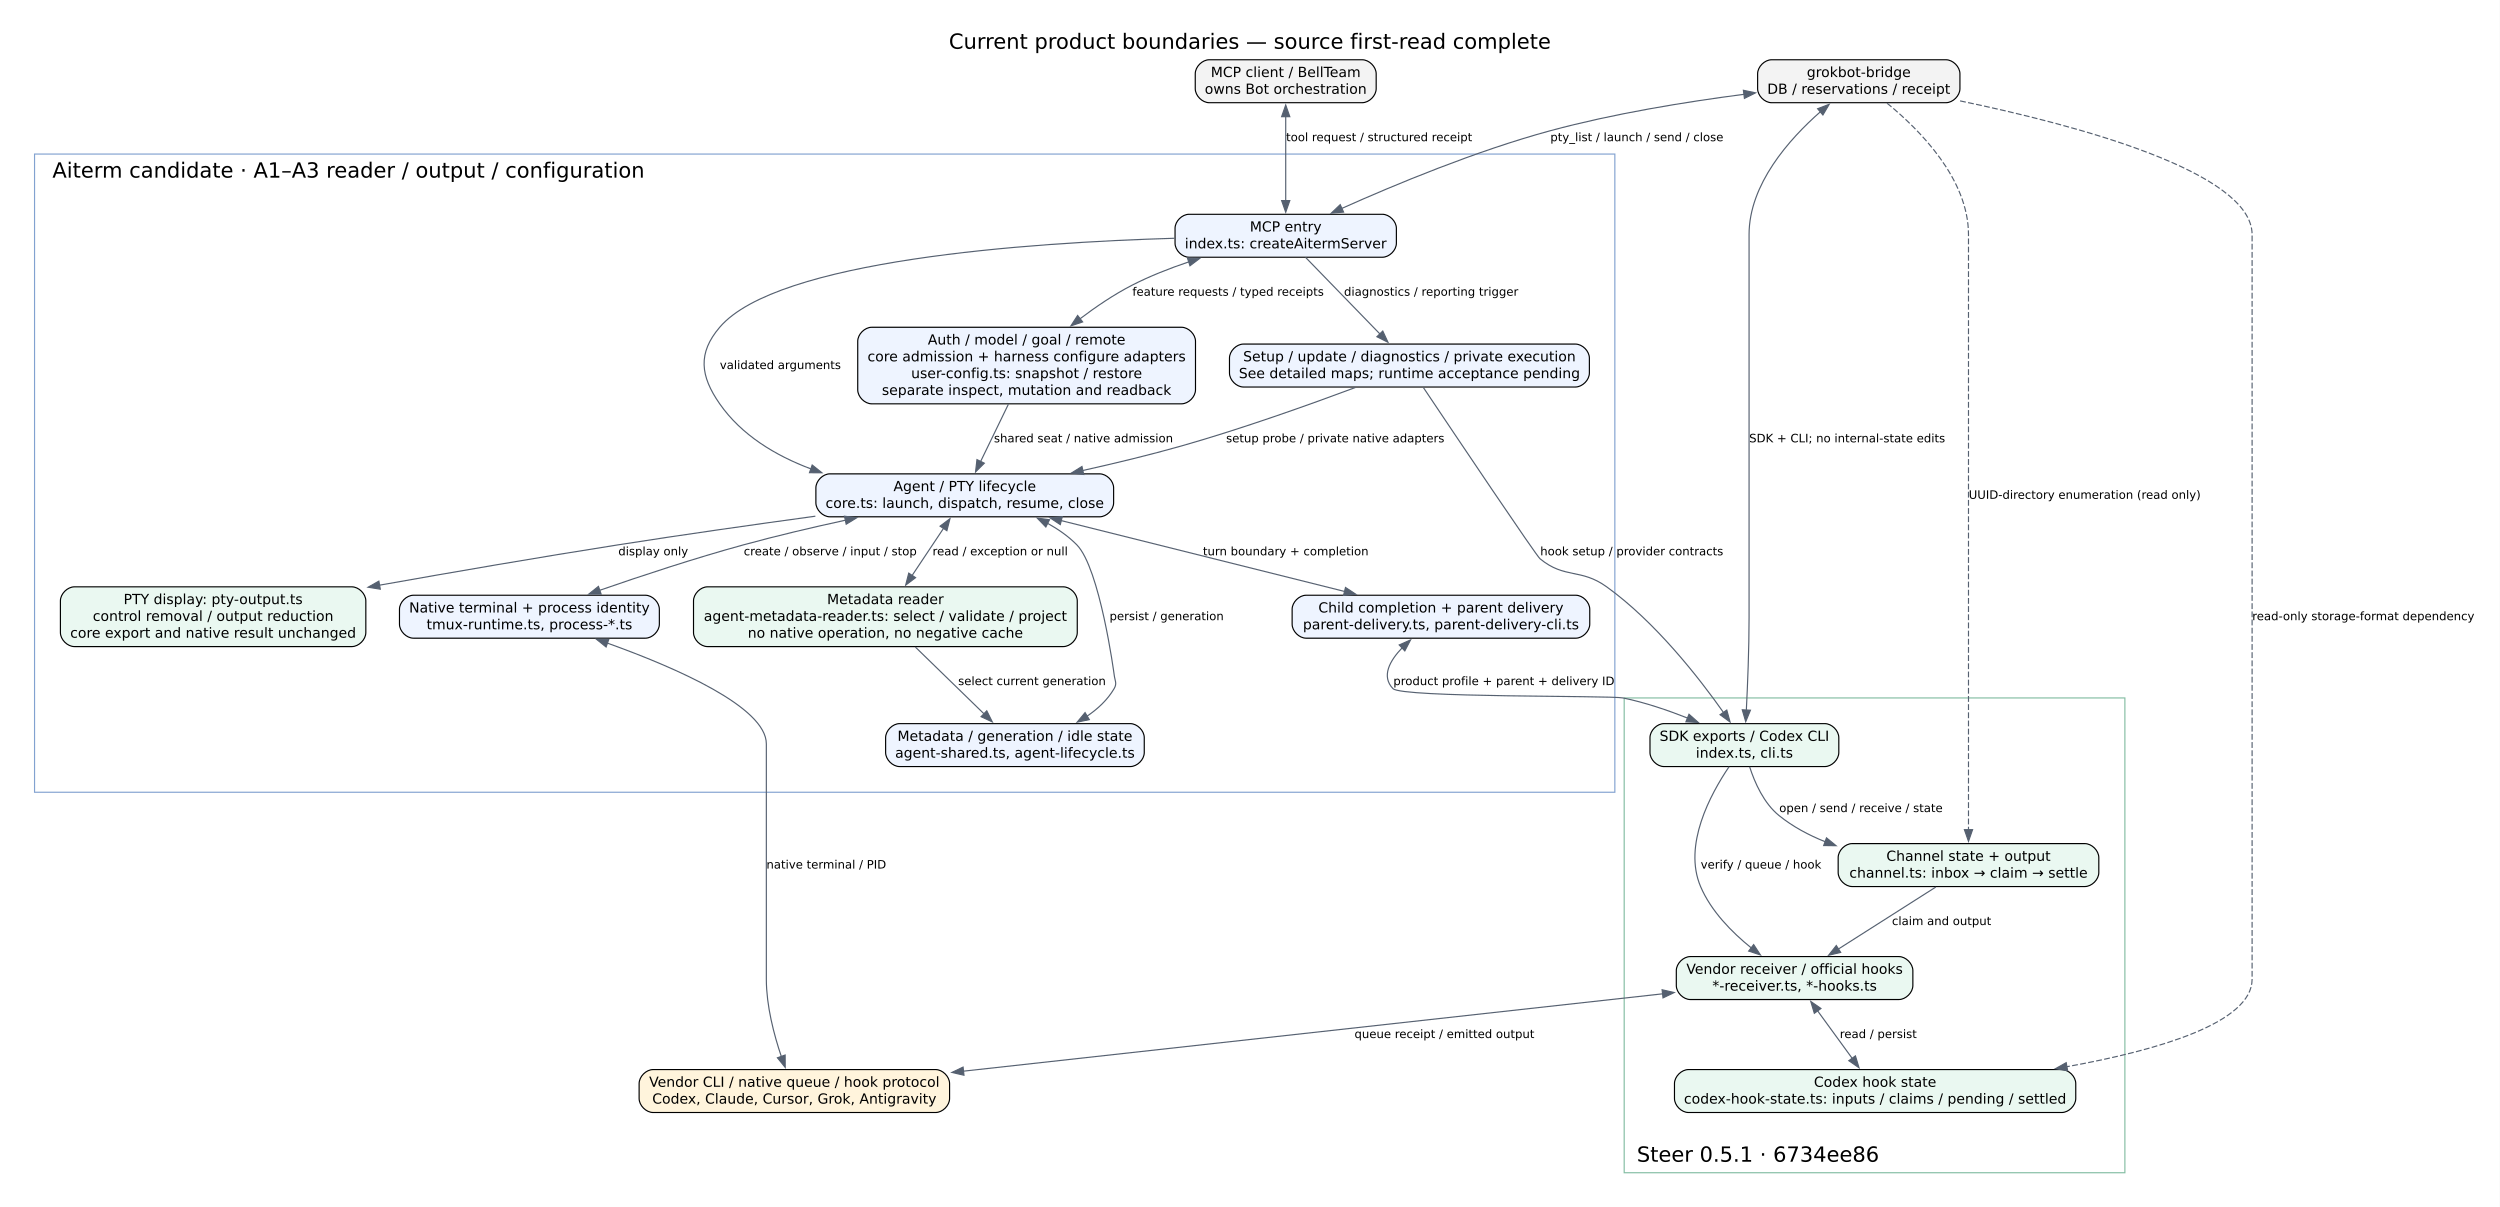
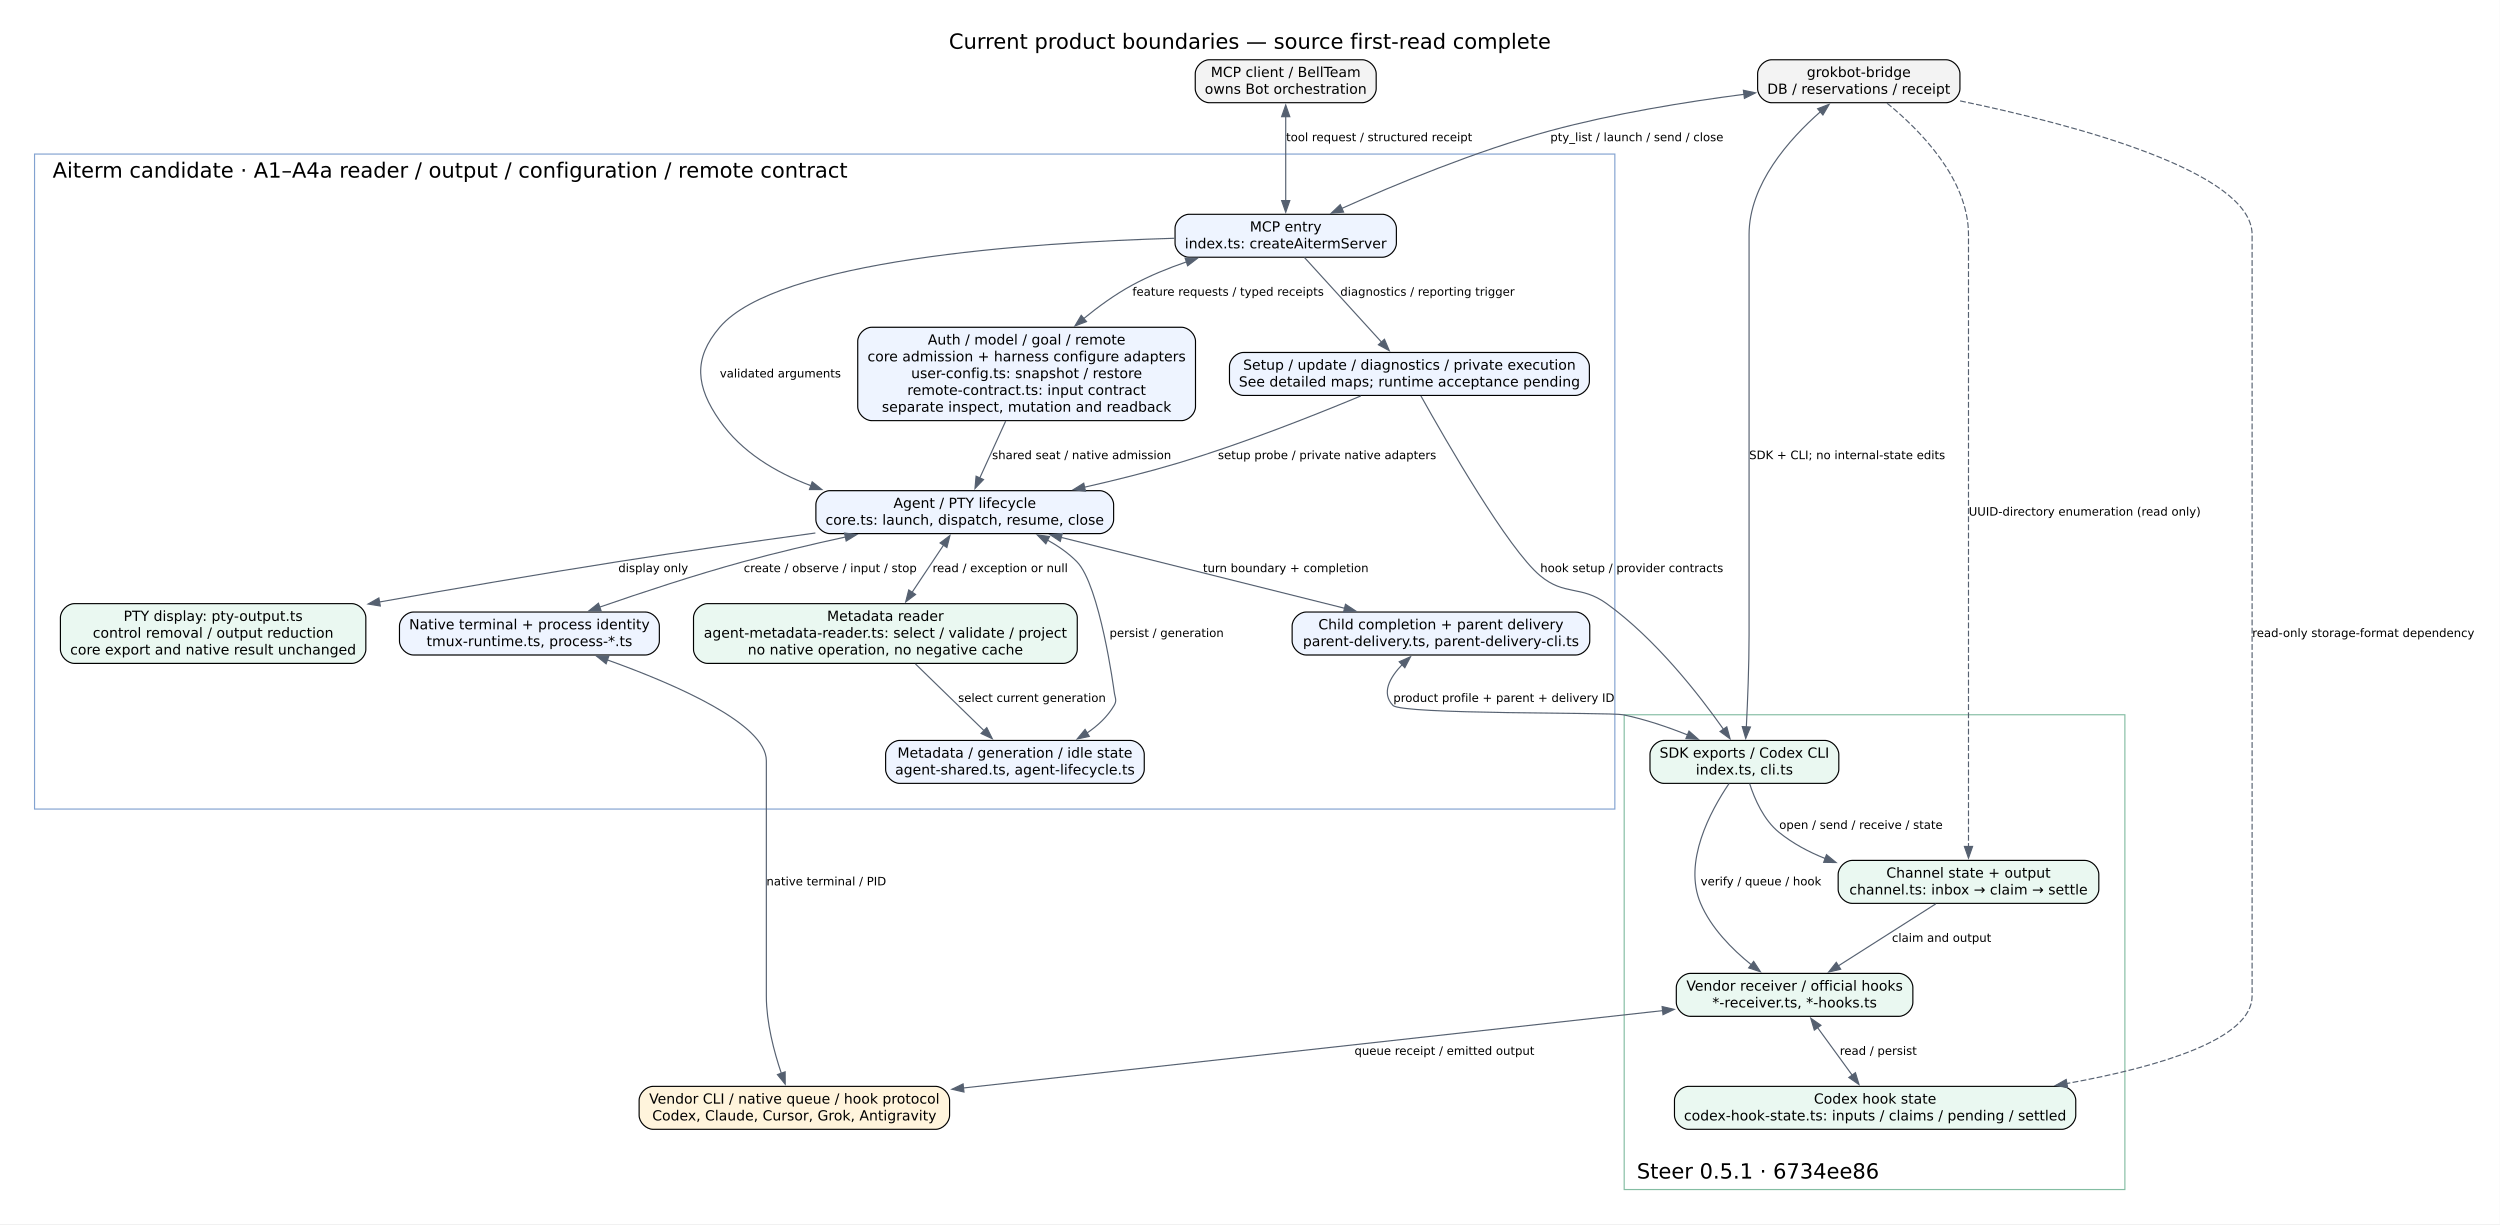
- <svg xmlns="http://www.w3.org/2000/svg" width="2142pt" height="1034pt" viewBox="0.00 0.00 2142.00 1034.00">
-   <g id="graph0" class="graph" transform="scale(1 1) rotate(0) translate(21.6 1012.8)">
-     <polygon fill="white" stroke="none" points="-21.6,21.6 -21.6,-1012.8 2120.19,-1012.8 2120.19,21.6 -21.6,21.6" />
-     <text xml:space="preserve" text-anchor="middle" x="1049.29" y="-971" font-family="DejaVu Sans" font-size="18.00">Current product boundaries — source first-read complete</text>
+ <svg xmlns="http://www.w3.org/2000/svg" width="2142pt" height="1049pt" viewBox="0.00 0.00 2142.00 1049.00">
+   <g id="graph0" class="graph" transform="scale(1 1) rotate(0) translate(21.6 1027.2)">
+     <polygon fill="white" stroke="none" points="-21.6,21.6 -21.6,-1027.2 2120.19,-1027.2 2120.19,21.6 -21.6,21.6" />
+     <text xml:space="preserve" text-anchor="middle" x="1049.29" y="-985.4" font-family="DejaVu Sans" font-size="18.00">Current product boundaries — source first-read complete</text>
    <g id="clust1" class="cluster">
-       <polygon fill="white" stroke="#82a2d0" points="8,-334 8,-880.8 1362,-880.8 1362,-334 8,-334" />
-       <text xml:space="preserve" text-anchor="middle" x="276.97" y="-860.6" font-family="DejaVu Sans" font-size="18.00">Aiterm candidate · A1–A3 reader / output / configuration</text>
+       <polygon fill="white" stroke="#82a2d0" points="8,-334 8,-895.2 1362,-895.2 1362,-334 8,-334" />
+       <text xml:space="preserve" text-anchor="middle" x="364.06" y="-875" font-family="DejaVu Sans" font-size="18.00">Aiterm candidate · A1–A4a reader / output / configuration / remote contract</text>
    </g>
    <g id="clust2" class="cluster">
      <polygon fill="white" stroke="#84bda3" points="1370,-8 1370,-414.8 1799,-414.8 1799,-8 1370,-8" />
      <text xml:space="preserve" text-anchor="middle" x="1484.65" y="-17.4" font-family="DejaVu Sans" font-size="18.00">Steer 0.5.1 · 6734ee86</text>
    </g>
    <g id="node1" class="node">
-       <path fill="#f3f3f3" stroke="black" d="M1145.51,-961.6C1145.51,-961.6 1014.49,-961.6 1014.49,-961.6 1008.49,-961.6 1002.49,-955.6 1002.49,-949.6 1002.49,-949.6 1002.49,-936.8 1002.49,-936.8 1002.49,-930.8 1008.49,-924.8 1014.49,-924.8 1014.49,-924.8 1145.51,-924.8 1145.51,-924.8 1151.51,-924.8 1157.51,-930.8 1157.51,-936.8 1157.51,-936.8 1157.51,-949.6 1157.51,-949.6 1157.51,-955.6 1151.51,-961.6 1145.51,-961.6" />
-       <text xml:space="preserve" text-anchor="middle" x="1080" y="-946.8" font-family="DejaVu Sans" font-size="12.00">MCP client / BellTeam</text>
-       <text xml:space="preserve" text-anchor="middle" x="1080" y="-932.4" font-family="DejaVu Sans" font-size="12.00">owns Bot orchestration</text>
+       <path fill="#f3f3f3" stroke="black" d="M1145.51,-976C1145.51,-976 1014.49,-976 1014.49,-976 1008.49,-976 1002.49,-970 1002.49,-964 1002.49,-964 1002.49,-951.2 1002.49,-951.2 1002.49,-945.2 1008.49,-939.2 1014.49,-939.2 1014.49,-939.2 1145.51,-939.2 1145.51,-939.2 1151.51,-939.2 1157.51,-945.2 1157.51,-951.2 1157.51,-951.2 1157.51,-964 1157.51,-964 1157.51,-970 1151.51,-976 1145.51,-976" />
+       <text xml:space="preserve" text-anchor="middle" x="1080" y="-961.2" font-family="DejaVu Sans" font-size="12.00">MCP client / BellTeam</text>
+       <text xml:space="preserve" text-anchor="middle" x="1080" y="-946.8" font-family="DejaVu Sans" font-size="12.00">owns Bot orchestration</text>
    </g>
    <g id="node3" class="node">
-       <path fill="#eef4ff" stroke="black" d="M1162.82,-829.2C1162.82,-829.2 997.18,-829.2 997.18,-829.2 991.18,-829.2 985.18,-823.2 985.18,-817.2 985.18,-817.2 985.18,-804.4 985.18,-804.4 985.18,-798.4 991.18,-792.4 997.18,-792.4 997.18,-792.4 1162.82,-792.4 1162.82,-792.4 1168.82,-792.4 1174.82,-798.4 1174.82,-804.4 1174.82,-804.4 1174.82,-817.2 1174.82,-817.2 1174.82,-823.2 1168.82,-829.2 1162.82,-829.2" />
-       <text xml:space="preserve" text-anchor="middle" x="1080" y="-814.4" font-family="DejaVu Sans" font-size="12.00">MCP entry</text>
-       <text xml:space="preserve" text-anchor="middle" x="1080" y="-800" font-family="DejaVu Sans" font-size="12.00">index.ts: createAitermServer</text>
+       <path fill="#eef4ff" stroke="black" d="M1162.82,-843.6C1162.82,-843.6 997.18,-843.6 997.18,-843.6 991.18,-843.6 985.18,-837.6 985.18,-831.6 985.18,-831.6 985.18,-818.8 985.18,-818.8 985.18,-812.8 991.18,-806.8 997.18,-806.8 997.18,-806.8 1162.82,-806.8 1162.82,-806.8 1168.82,-806.8 1174.82,-812.8 1174.82,-818.8 1174.82,-818.8 1174.82,-831.6 1174.82,-831.6 1174.82,-837.6 1168.82,-843.6 1162.82,-843.6" />
+       <text xml:space="preserve" text-anchor="middle" x="1080" y="-828.8" font-family="DejaVu Sans" font-size="12.00">MCP entry</text>
+       <text xml:space="preserve" text-anchor="middle" x="1080" y="-814.4" font-family="DejaVu Sans" font-size="12.00">index.ts: createAitermServer</text>
    </g>
    <g id="edge1" class="edge">
-       <path fill="none" stroke="#556070" d="M1080,-913.08C1080,-891.53 1080,-862.32 1080,-840.8" />
-       <polygon fill="#556070" stroke="#556070" points="1076.5,-912.83 1080,-922.83 1083.5,-912.83 1076.5,-912.83" />
-       <polygon fill="#556070" stroke="#556070" points="1083.5,-840.96 1080,-830.96 1076.5,-840.96 1083.5,-840.96" />
-       <text xml:space="preserve" text-anchor="middle" x="1160.08" y="-891.8" font-family="DejaVu Sans" font-size="10.00">tool request / structured receipt</text>
+       <path fill="none" stroke="#556070" d="M1080,-927.48C1080,-905.93 1080,-876.72 1080,-855.2" />
+       <polygon fill="#556070" stroke="#556070" points="1076.5,-927.23 1080,-937.23 1083.5,-927.23 1076.5,-927.23" />
+       <polygon fill="#556070" stroke="#556070" points="1083.5,-855.36 1080,-845.36 1076.5,-855.36 1083.5,-855.36" />
+       <text xml:space="preserve" text-anchor="middle" x="1160.08" y="-906.2" font-family="DejaVu Sans" font-size="10.00">tool request / structured receipt</text>
    </g>
    <g id="node2" class="node">
-       <path fill="#f3f3f3" stroke="black" d="M1645.67,-961.6C1645.67,-961.6 1496.33,-961.6 1496.33,-961.6 1490.33,-961.6 1484.33,-955.6 1484.33,-949.6 1484.33,-949.6 1484.33,-936.8 1484.33,-936.8 1484.33,-930.8 1490.33,-924.8 1496.33,-924.8 1496.33,-924.8 1645.67,-924.8 1645.67,-924.8 1651.67,-924.8 1657.67,-930.8 1657.67,-936.8 1657.67,-936.8 1657.67,-949.6 1657.67,-949.6 1657.67,-955.6 1651.67,-961.6 1645.67,-961.6" />
-       <text xml:space="preserve" text-anchor="middle" x="1571" y="-946.8" font-family="DejaVu Sans" font-size="12.00">grokbot-bridge</text>
-       <text xml:space="preserve" text-anchor="middle" x="1571" y="-932.4" font-family="DejaVu Sans" font-size="12.00">DB / reservations / receipt</text>
+       <path fill="#f3f3f3" stroke="black" d="M1645.67,-976C1645.67,-976 1496.33,-976 1496.33,-976 1490.33,-976 1484.33,-970 1484.33,-964 1484.33,-964 1484.33,-951.2 1484.33,-951.2 1484.33,-945.2 1490.33,-939.2 1496.33,-939.2 1496.33,-939.2 1645.67,-939.2 1645.67,-939.2 1651.67,-939.2 1657.67,-945.2 1657.67,-951.2 1657.67,-951.2 1657.67,-964 1657.67,-964 1657.67,-970 1651.67,-976 1645.67,-976" />
+       <text xml:space="preserve" text-anchor="middle" x="1571" y="-961.2" font-family="DejaVu Sans" font-size="12.00">grokbot-bridge</text>
+       <text xml:space="preserve" text-anchor="middle" x="1571" y="-946.8" font-family="DejaVu Sans" font-size="12.00">DB / reservations / receipt</text>
    </g>
    <g id="edge2" class="edge">
-       <path fill="none" stroke="#556070" d="M1472.82,-932.01C1422.58,-925.49 1360.79,-915.46 1306.72,-900.8 1243.25,-883.59 1173.21,-854.44 1128.02,-834.21" />
-       <polygon fill="#556070" stroke="#556070" points="1472.14,-935.45 1482.5,-933.24 1473.02,-928.51 1472.14,-935.45" />
-       <polygon fill="#556070" stroke="#556070" points="1129.58,-831.08 1119.03,-830.15 1126.7,-837.46 1129.58,-831.08" />
-       <text xml:space="preserve" text-anchor="middle" x="1380.86" y="-891.8" font-family="DejaVu Sans" font-size="10.00">pty_list / launch / send / close</text>
+       <path fill="none" stroke="#556070" d="M1472.82,-946.41C1422.58,-939.89 1360.79,-929.86 1306.72,-915.2 1243.25,-897.99 1173.21,-868.84 1128.02,-848.61" />
+       <polygon fill="#556070" stroke="#556070" points="1472.14,-949.85 1482.5,-947.64 1473.02,-942.91 1472.14,-949.85" />
+       <polygon fill="#556070" stroke="#556070" points="1129.58,-845.48 1119.03,-844.55 1126.7,-851.86 1129.58,-845.48" />
+       <text xml:space="preserve" text-anchor="middle" x="1380.86" y="-906.2" font-family="DejaVu Sans" font-size="10.00">pty_list / launch / send / close</text>
    </g>
    <g id="node12" class="node">
      <path fill="#eaf8f1" stroke="black" d="M1541.89,-392.8C1541.89,-392.8 1404.11,-392.8 1404.11,-392.8 1398.11,-392.8 1392.11,-386.8 1392.11,-380.8 1392.11,-380.8 1392.11,-368 1392.11,-368 1392.11,-362 1398.11,-356 1404.11,-356 1404.11,-356 1541.89,-356 1541.89,-356 1547.89,-356 1553.89,-362 1553.89,-368 1553.89,-368 1553.89,-380.8 1553.89,-380.8 1553.89,-386.8 1547.89,-392.8 1541.89,-392.8" />
      <text xml:space="preserve" text-anchor="middle" x="1473" y="-378" font-family="DejaVu Sans" font-size="12.00">SDK exports / Codex CLI</text>
      <text xml:space="preserve" text-anchor="middle" x="1473" y="-363.6" font-family="DejaVu Sans" font-size="12.00">index.ts, cli.ts</text>
    </g>
    <g id="edge17" class="edge">
-       <path fill="none" stroke="#556070" d="M1538.28,-917.2C1511.15,-893.39 1477,-854.86 1477,-811.8 1477,-811.8 1477,-811.8 1477,-483.4 1477,-456.61 1475.76,-426.11 1474.66,-404.37" />
-       <polygon fill="#556070" stroke="#556070" points="1535.74,-919.64 1545.64,-923.42 1540.26,-914.29 1535.74,-919.64" />
+       <path fill="none" stroke="#556070" d="M1538.28,-931.6C1511.15,-907.79 1477,-869.26 1477,-826.2 1477,-826.2 1477,-826.2 1477,-483.4 1477,-456.61 1475.76,-426.11 1474.66,-404.37" />
+       <polygon fill="#556070" stroke="#556070" points="1535.74,-934.04 1545.64,-937.82 1540.26,-928.69 1535.74,-934.04" />
      <polygon fill="#556070" stroke="#556070" points="1478.16,-404.29 1474.13,-394.49 1471.17,-404.66 1478.16,-404.29" />
      <text xml:space="preserve" text-anchor="middle" x="1561.05" y="-633.8" font-family="DejaVu Sans" font-size="10.00">SDK + CLI; no internal-state edits</text>
    </g>
    <g id="node14" class="node">
      <path fill="#eaf8f1" stroke="black" d="M1764.66,-290C1764.66,-290 1565.34,-290 1565.34,-290 1559.34,-290 1553.34,-284 1553.34,-278 1553.34,-278 1553.34,-265.2 1553.34,-265.2 1553.34,-259.2 1559.34,-253.2 1565.34,-253.2 1565.34,-253.2 1764.66,-253.2 1764.66,-253.2 1770.66,-253.2 1776.66,-259.2 1776.66,-265.2 1776.66,-265.2 1776.66,-278 1776.66,-278 1776.66,-284 1770.66,-290 1764.66,-290" />
      <text xml:space="preserve" text-anchor="middle" x="1665" y="-275.2" font-family="DejaVu Sans" font-size="12.00">Channel state + output</text>
      <text xml:space="preserve" text-anchor="middle" x="1665" y="-260.8" font-family="DejaVu Sans" font-size="12.00">channel.ts: inbox → claim → settle</text>
    </g>
    <g id="edge19" class="edge">
-       <path fill="none" stroke="#556070" stroke-dasharray="5,2" d="M1595.21,-924.4C1623.06,-901.67 1665,-859.52 1665,-811.8 1665,-811.8 1665,-811.8 1665,-373.4 1665,-349.34 1665,-322.06 1665,-301.95" />
+       <path fill="none" stroke="#556070" stroke-dasharray="5,2" d="M1595.21,-938.8C1623.06,-916.07 1665,-873.92 1665,-826.2 1665,-826.2 1665,-826.2 1665,-373.4 1665,-349.34 1665,-322.06 1665,-301.95" />
      <polygon fill="#556070" stroke="#556070" points="1668.5,-301.96 1665,-291.96 1661.5,-301.96 1668.5,-301.96" />
      <text xml:space="preserve" text-anchor="middle" x="1764.6" y="-585.4" font-family="DejaVu Sans" font-size="10.00">UUID-directory enumeration (read only)</text>
    </g>
    <g id="node15" class="node">
      <path fill="#eaf8f1" stroke="black" d="M1744.91,-96.4C1744.91,-96.4 1425.09,-96.4 1425.09,-96.4 1419.09,-96.4 1413.09,-90.4 1413.09,-84.4 1413.09,-84.4 1413.09,-71.6 1413.09,-71.6 1413.09,-65.6 1419.09,-59.6 1425.09,-59.6 1425.09,-59.6 1744.91,-59.6 1744.91,-59.6 1750.91,-59.6 1756.91,-65.6 1756.91,-71.6 1756.91,-71.6 1756.91,-84.4 1756.91,-84.4 1756.91,-90.4 1750.91,-96.4 1744.91,-96.4" />
      <text xml:space="preserve" text-anchor="middle" x="1585" y="-81.6" font-family="DejaVu Sans" font-size="12.00">Codex hook state</text>
      <text xml:space="preserve" text-anchor="middle" x="1585" y="-67.2" font-family="DejaVu Sans" font-size="12.00">codex-hook-state.ts: inputs / claims / pending / settled</text>
    </g>
    <g id="edge18" class="edge">
-       <path fill="none" stroke="#556070" stroke-dasharray="5,2" d="M1657.79,-926.36C1757.64,-905.6 1908,-865.44 1908,-811.8 1908,-811.8 1908,-811.8 1908,-173.8 1908,-136.82 1829.07,-113.24 1749.25,-98.84" />
+       <path fill="none" stroke="#556070" stroke-dasharray="5,2" d="M1657.79,-940.76C1757.64,-920 1908,-879.84 1908,-826.2 1908,-826.2 1908,-826.2 1908,-173.8 1908,-136.82 1829.07,-113.24 1749.25,-98.84" />
      <polygon fill="#556070" stroke="#556070" points="1749.93,-95.41 1739.48,-97.13 1748.72,-102.3 1749.93,-95.41" />
      <text xml:space="preserve" text-anchor="middle" x="2003.29" y="-481.4" font-family="DejaVu Sans" font-size="10.00">read-only storage-format dependency</text>
    </g>
    <g id="node4" class="node">
      <path fill="#eef4ff" stroke="black" d="M920.55,-606.8C920.55,-606.8 689.45,-606.8 689.45,-606.8 683.45,-606.8 677.45,-600.8 677.45,-594.8 677.45,-594.8 677.45,-582 677.45,-582 677.45,-576 683.45,-570 689.45,-570 689.45,-570 920.55,-570 920.55,-570 926.55,-570 932.55,-576 932.55,-582 932.55,-582 932.55,-594.8 932.55,-594.8 932.55,-600.8 926.55,-606.8 920.55,-606.8" />
      <text xml:space="preserve" text-anchor="middle" x="805" y="-592" font-family="DejaVu Sans" font-size="12.00">Agent / PTY lifecycle</text>
      <text xml:space="preserve" text-anchor="middle" x="805" y="-577.6" font-family="DejaVu Sans" font-size="12.00">core.ts: launch, dispatch, resume, close</text>
    </g>
    <g id="edge3" class="edge">
-       <path fill="none" stroke="#556070" d="M984.75,-808.66C858,-804.89 644.11,-789.93 595.04,-732.4 576.11,-710.22 578.36,-690.72 595.04,-666.8 613.67,-640.07 642.62,-622.55 673.14,-611.07" />
+       <path fill="none" stroke="#556070" d="M984.75,-823.06C858,-819.29 644.11,-804.33 595.04,-746.8 571.96,-719.75 574.7,-695.97 595.04,-666.8 613.67,-640.07 642.62,-622.55 673.14,-611.07" />
      <polygon fill="#556070" stroke="#556070" points="674.29,-614.38 682.56,-607.76 671.96,-607.78 674.29,-614.38" />
-       <text xml:space="preserve" text-anchor="middle" x="647.02" y="-696.6" font-family="DejaVu Sans" font-size="10.00">validated arguments</text>
+       <text xml:space="preserve" text-anchor="middle" x="647.02" y="-703.8" font-family="DejaVu Sans" font-size="10.00">validated arguments</text>
    </g>
    <g id="node10" class="node">
-       <path fill="#eef4ff" stroke="black" d="M990.7,-732.4C990.7,-732.4 725.3,-732.4 725.3,-732.4 719.3,-732.4 713.3,-726.4 713.3,-720.4 713.3,-720.4 713.3,-678.8 713.3,-678.8 713.3,-672.8 719.3,-666.8 725.3,-666.8 725.3,-666.8 990.7,-666.8 990.7,-666.8 996.7,-666.8 1002.7,-672.8 1002.7,-678.8 1002.7,-678.8 1002.7,-720.4 1002.7,-720.4 1002.7,-726.4 996.7,-732.4 990.7,-732.4" />
-       <text xml:space="preserve" text-anchor="middle" x="858" y="-717.6" font-family="DejaVu Sans" font-size="12.00">Auth / model / goal / remote</text>
-       <text xml:space="preserve" text-anchor="middle" x="858" y="-703.2" font-family="DejaVu Sans" font-size="12.00">core admission + harness configure adapters</text>
-       <text xml:space="preserve" text-anchor="middle" x="858" y="-688.8" font-family="DejaVu Sans" font-size="12.00">user-config.ts: snapshot / restore</text>
+       <path fill="#eef4ff" stroke="black" d="M990.7,-746.8C990.7,-746.8 725.3,-746.8 725.3,-746.8 719.3,-746.8 713.3,-740.8 713.3,-734.8 713.3,-734.8 713.3,-678.8 713.3,-678.8 713.3,-672.8 719.3,-666.8 725.3,-666.8 725.3,-666.8 990.7,-666.8 990.7,-666.8 996.7,-666.8 1002.7,-672.8 1002.7,-678.8 1002.7,-678.8 1002.7,-734.8 1002.7,-734.8 1002.7,-740.8 996.7,-746.8 990.7,-746.8" />
+       <text xml:space="preserve" text-anchor="middle" x="858" y="-732" font-family="DejaVu Sans" font-size="12.00">Auth / model / goal / remote</text>
+       <text xml:space="preserve" text-anchor="middle" x="858" y="-717.6" font-family="DejaVu Sans" font-size="12.00">core admission + harness configure adapters</text>
+       <text xml:space="preserve" text-anchor="middle" x="858" y="-703.2" font-family="DejaVu Sans" font-size="12.00">user-config.ts: snapshot / restore</text>
+       <text xml:space="preserve" text-anchor="middle" x="858" y="-688.8" font-family="DejaVu Sans" font-size="12.00">remote-contract.ts: input contract</text>
      <text xml:space="preserve" text-anchor="middle" x="858" y="-674.4" font-family="DejaVu Sans" font-size="12.00">separate inspect, mutation and readback</text>
    </g>
    <g id="edge20" class="edge">
-       <path fill="none" stroke="#556070" d="M997.04,-788.45C980.48,-782.89 963.51,-776.21 948.29,-768.4 932.84,-760.47 917.27,-749.91 903.52,-739.48" />
-       <polygon fill="#556070" stroke="#556070" points="995.81,-791.73 1006.4,-791.48 997.97,-785.07 995.81,-791.73" />
-       <polygon fill="#556070" stroke="#556070" points="906,-736.98 895.95,-733.61 901.71,-742.51 906,-736.98" />
-       <text xml:space="preserve" text-anchor="middle" x="1030.65" y="-759.4" font-family="DejaVu Sans" font-size="10.00">feature requests / typed receipts</text>
+       <path fill="none" stroke="#556070" d="M995.31,-802.94C979.23,-797.43 962.88,-790.75 948.29,-782.8 933.9,-774.96 919.64,-764.64 906.84,-754.17" />
+       <polygon fill="#556070" stroke="#556070" points="993.78,-806.13 1004.38,-805.93 995.97,-799.48 993.78,-806.13" />
+       <polygon fill="#556070" stroke="#556070" points="909.3,-751.67 899.4,-747.91 904.79,-757.03 909.3,-751.67" />
+       <text xml:space="preserve" text-anchor="middle" x="1030.65" y="-773.8" font-family="DejaVu Sans" font-size="10.00">feature requests / typed receipts</text>
    </g>
    <g id="node11" class="node">
-       <path fill="#eef4ff" stroke="black" d="M1328.18,-718C1328.18,-718 1043.82,-718 1043.82,-718 1037.82,-718 1031.82,-712 1031.82,-706 1031.82,-706 1031.82,-693.2 1031.82,-693.2 1031.82,-687.2 1037.82,-681.2 1043.82,-681.2 1043.82,-681.2 1328.18,-681.2 1328.18,-681.2 1334.18,-681.2 1340.18,-687.2 1340.18,-693.2 1340.18,-693.2 1340.18,-706 1340.18,-706 1340.18,-712 1334.18,-718 1328.18,-718" />
-       <text xml:space="preserve" text-anchor="middle" x="1186" y="-703.2" font-family="DejaVu Sans" font-size="12.00">Setup / update / diagnostics / private execution</text>
-       <text xml:space="preserve" text-anchor="middle" x="1186" y="-688.8" font-family="DejaVu Sans" font-size="12.00">See detailed maps; runtime acceptance pending</text>
+       <path fill="#eef4ff" stroke="black" d="M1328.18,-725.2C1328.18,-725.2 1043.82,-725.2 1043.82,-725.2 1037.82,-725.2 1031.82,-719.2 1031.82,-713.2 1031.82,-713.2 1031.82,-700.4 1031.82,-700.4 1031.82,-694.4 1037.82,-688.4 1043.82,-688.4 1043.82,-688.4 1328.18,-688.4 1328.18,-688.4 1334.18,-688.4 1340.18,-694.4 1340.18,-700.4 1340.18,-700.4 1340.18,-713.2 1340.18,-713.2 1340.18,-719.2 1334.18,-725.2 1328.18,-725.2" />
+       <text xml:space="preserve" text-anchor="middle" x="1186" y="-710.4" font-family="DejaVu Sans" font-size="12.00">Setup / update / diagnostics / private execution</text>
+       <text xml:space="preserve" text-anchor="middle" x="1186" y="-696" font-family="DejaVu Sans" font-size="12.00">See detailed maps; runtime acceptance pending</text>
    </g>
    <g id="edge23" class="edge">
-       <path fill="none" stroke="#556070" d="M1097.03,-792.26C1114.24,-774.53 1141.02,-746.94 1160.71,-726.66" />
-       <polygon fill="#556070" stroke="#556070" points="1163.15,-729.16 1167.61,-719.55 1158.13,-724.29 1163.15,-729.16" />
-       <text xml:space="preserve" text-anchor="middle" x="1204.61" y="-759.4" font-family="DejaVu Sans" font-size="10.00">diagnostics / reporting trigger</text>
+       <path fill="none" stroke="#556070" d="M1096.1,-806.52C1113.69,-787.21 1142.04,-756.07 1162.2,-733.94" />
+       <polygon fill="#556070" stroke="#556070" points="1164.59,-736.51 1168.73,-726.76 1159.41,-731.8 1164.59,-736.51" />
+       <text xml:space="preserve" text-anchor="middle" x="1201.44" y="-773.8" font-family="DejaVu Sans" font-size="10.00">diagnostics / reporting trigger</text>
    </g>
    <g id="node5" class="node">
      <path fill="#eaf8f1" stroke="black" d="M279.84,-510C279.84,-510 42.16,-510 42.16,-510 36.16,-510 30.16,-504 30.16,-498 30.16,-498 30.16,-470.8 30.16,-470.8 30.16,-464.8 36.16,-458.8 42.16,-458.8 42.16,-458.8 279.84,-458.8 279.84,-458.8 285.84,-458.8 291.84,-464.8 291.84,-470.8 291.84,-470.8 291.84,-498 291.84,-498 291.84,-504 285.84,-510 279.84,-510" />
      <text xml:space="preserve" text-anchor="middle" x="161" y="-495.2" font-family="DejaVu Sans" font-size="12.00">PTY display: pty-output.ts</text>
      <text xml:space="preserve" text-anchor="middle" x="161" y="-480.8" font-family="DejaVu Sans" font-size="12.00">control removal / output reduction</text>
      <text xml:space="preserve" text-anchor="middle" x="161" y="-466.4" font-family="DejaVu Sans" font-size="12.00">core export and native result unchanged</text>
    </g>
    <g id="edge5" class="edge">
      <path fill="none" stroke="#556070" d="M677.01,-570.53C624.61,-563.36 563.42,-554.67 508.16,-546 440.74,-535.42 366.15,-522.55 303.45,-511.4" />
      <polygon fill="#556070" stroke="#556070" points="304.24,-507.98 293.78,-509.68 303.01,-514.88 304.24,-507.98" />
      <text xml:space="preserve" text-anchor="middle" x="538.08" y="-537" font-family="DejaVu Sans" font-size="10.00">display only</text>
    </g>
    <g id="node6" class="node">
      <path fill="#eaf8f1" stroke="black" d="M889.4,-510C889.4,-510 584.6,-510 584.6,-510 578.6,-510 572.6,-504 572.6,-498 572.6,-498 572.6,-470.8 572.6,-470.8 572.6,-464.8 578.6,-458.8 584.6,-458.8 584.6,-458.8 889.4,-458.8 889.4,-458.8 895.4,-458.8 901.4,-464.8 901.4,-470.8 901.4,-470.8 901.4,-498 901.4,-498 901.4,-504 895.4,-510 889.4,-510" />
      <text xml:space="preserve" text-anchor="middle" x="737" y="-495.2" font-family="DejaVu Sans" font-size="12.00">Metadata reader</text>
      <text xml:space="preserve" text-anchor="middle" x="737" y="-480.8" font-family="DejaVu Sans" font-size="12.00">agent-metadata-reader.ts: select / validate / project</text>
      <text xml:space="preserve" text-anchor="middle" x="737" y="-466.4" font-family="DejaVu Sans" font-size="12.00">no native operation, no negative cache</text>
    </g>
    <g id="edge6" class="edge">
      <path fill="none" stroke="#556070" d="M786.78,-560.06C778.46,-547.59 768.52,-532.68 759.72,-519.47" />
      <polygon fill="#556070" stroke="#556070" points="783.86,-561.99 792.32,-568.37 789.68,-558.11 783.86,-561.99" />
      <polygon fill="#556070" stroke="#556070" points="762.85,-517.86 754.39,-511.48 757.02,-521.74 762.85,-517.86" />
      <text xml:space="preserve" text-anchor="middle" x="835.35" y="-537" font-family="DejaVu Sans" font-size="10.00">read / exception or null</text>
    </g>
    <g id="node7" class="node">
      <path fill="#eef4ff" stroke="black" d="M946.8,-392.8C946.8,-392.8 749.2,-392.8 749.2,-392.8 743.2,-392.8 737.2,-386.8 737.2,-380.8 737.2,-380.8 737.2,-368 737.2,-368 737.2,-362 743.2,-356 749.2,-356 749.2,-356 946.8,-356 946.8,-356 952.8,-356 958.8,-362 958.8,-368 958.8,-368 958.8,-380.8 958.8,-380.8 958.8,-386.8 952.8,-392.8 946.8,-392.8" />
      <text xml:space="preserve" text-anchor="middle" x="848" y="-378" font-family="DejaVu Sans" font-size="12.00">Metadata / generation / idle state</text>
      <text xml:space="preserve" text-anchor="middle" x="848" y="-363.6" font-family="DejaVu Sans" font-size="12.00">agent-shared.ts, agent-lifecycle.ts</text>
    </g>
    <g id="edge4" class="edge">
      <path fill="none" stroke="#556070" d="M875.88,-564.46C885.08,-559.4 893.79,-553.3 901,-546 920.74,-526.02 932.92,-435.54 933,-434.8 933.59,-429.5 935.7,-427.4 933,-422.8 927.35,-413.18 918.97,-405.38 909.63,-399.08" />
      <polygon fill="#556070" stroke="#556070" points="874.47,-561.26 867.12,-568.89 877.62,-567.51 874.47,-561.26" />
      <polygon fill="#556070" stroke="#556070" points="911.71,-396.25 901.34,-394.07 908.08,-402.24 911.71,-396.25" />
      <text xml:space="preserve" text-anchor="middle" x="977.97" y="-481.4" font-family="DejaVu Sans" font-size="10.00">persist / generation</text>
    </g>
    <g id="node8" class="node">
      <path fill="#eef4ff" stroke="black" d="M531.33,-502.8C531.33,-502.8 332.67,-502.8 332.67,-502.8 326.67,-502.8 320.67,-496.8 320.67,-490.8 320.67,-490.8 320.67,-478 320.67,-478 320.67,-472 326.67,-466 332.67,-466 332.67,-466 531.33,-466 531.33,-466 537.33,-466 543.33,-472 543.33,-478 543.33,-478 543.33,-490.8 543.33,-490.8 543.33,-496.8 537.33,-502.8 531.33,-502.8" />
      <text xml:space="preserve" text-anchor="middle" x="432" y="-488" font-family="DejaVu Sans" font-size="12.00">Native terminal + process identity</text>
      <text xml:space="preserve" text-anchor="middle" x="432" y="-473.6" font-family="DejaVu Sans" font-size="12.00">tmux-runtime.ts, process-*.ts</text>
    </g>
    <g id="edge8" class="edge">
      <path fill="none" stroke="#556070" d="M702.77,-567.1C674.37,-560.91 643.63,-553.69 615.53,-546 573.88,-534.61 527.73,-519.35 492.12,-507" />
      <polygon fill="#556070" stroke="#556070" points="701.95,-570.5 712.46,-569.19 703.42,-563.66 701.95,-570.5" />
      <polygon fill="#556070" stroke="#556070" points="493.45,-503.76 482.86,-503.77 491.14,-510.37 493.45,-503.76" />
      <text xml:space="preserve" text-anchor="middle" x="689.76" y="-537" font-family="DejaVu Sans" font-size="10.00">create / observe / input / stop</text>
    </g>
    <g id="node9" class="node">
      <path fill="#eef4ff" stroke="black" d="M1328.5,-502.8C1328.5,-502.8 1097.5,-502.8 1097.5,-502.8 1091.5,-502.8 1085.5,-496.8 1085.5,-490.8 1085.5,-490.8 1085.5,-478 1085.5,-478 1085.5,-472 1091.5,-466 1097.5,-466 1097.5,-466 1328.5,-466 1328.5,-466 1334.5,-466 1340.5,-472 1340.5,-478 1340.5,-478 1340.5,-490.8 1340.5,-490.8 1340.5,-496.8 1334.5,-502.8 1328.5,-502.8" />
      <text xml:space="preserve" text-anchor="middle" x="1213" y="-488" font-family="DejaVu Sans" font-size="12.00">Child completion + parent delivery</text>
      <text xml:space="preserve" text-anchor="middle" x="1213" y="-473.6" font-family="DejaVu Sans" font-size="12.00">parent-delivery.ts, parent-delivery-cli.ts</text>
    </g>
    <g id="edge10" class="edge">
      <path fill="none" stroke="#556070" d="M887.28,-566.83C958.04,-549.14 1059.61,-523.75 1130.45,-506.04" />
      <polygon fill="#556070" stroke="#556070" points="886.86,-563.33 878,-569.15 888.55,-570.12 886.86,-563.33" />
      <polygon fill="#556070" stroke="#556070" points="1131.23,-509.45 1140.08,-503.63 1129.53,-502.66 1131.23,-509.45" />
      <text xml:space="preserve" text-anchor="middle" x="1080.03" y="-537" font-family="DejaVu Sans" font-size="10.00">turn boundary + completion</text>
    </g>
    <g id="edge7" class="edge">
      <path fill="none" stroke="#556070" d="M762.74,-458.35C780.36,-441.22 803.64,-418.56 821.43,-401.25" />
      <polygon fill="#556070" stroke="#556070" points="823.86,-403.77 828.59,-394.29 818.98,-398.75 823.86,-403.77" />
      <text xml:space="preserve" text-anchor="middle" x="862.61" y="-425.8" font-family="DejaVu Sans" font-size="10.00">select current generation</text>
    </g>
    <g id="node16" class="node">
      <path fill="#fff4dc" stroke="black" d="M780,-96.4C780,-96.4 538,-96.4 538,-96.4 532,-96.4 526,-90.4 526,-84.4 526,-84.4 526,-71.6 526,-71.6 526,-65.6 532,-59.6 538,-59.6 538,-59.6 780,-59.6 780,-59.6 786,-59.6 792,-65.6 792,-71.6 792,-71.6 792,-84.4 792,-84.4 792,-90.4 786,-96.4 780,-96.4" />
      <text xml:space="preserve" text-anchor="middle" x="659" y="-81.6" font-family="DejaVu Sans" font-size="12.00">Vendor CLI / native queue / hook protocol</text>
      <text xml:space="preserve" text-anchor="middle" x="659" y="-67.2" font-family="DejaVu Sans" font-size="12.00">Codex, Claude, Cursor, Grok, Antigravity</text>
    </g>
    <g id="edge9" class="edge">
      <path fill="none" stroke="#556070" d="M498.82,-461.77C557.98,-440.55 635,-406.87 635,-375.4 635,-375.4 635,-375.4 635,-173.8 635,-151.02 641.59,-126.08 647.87,-107.5" />
      <polygon fill="#556070" stroke="#556070" points="497.7,-458.46 489.44,-465.09 500.03,-465.06 497.7,-458.46" />
      <polygon fill="#556070" stroke="#556070" points="651.1,-108.85 651.16,-98.26 644.51,-106.5 651.1,-108.85" />
      <text xml:space="preserve" text-anchor="middle" x="686.38" y="-268.6" font-family="DejaVu Sans" font-size="10.00">native terminal / PID</text>
    </g>
    <g id="edge11" class="edge">
      <path fill="none" stroke="#556070" d="M1179.97,-457.97C1168.97,-446.55 1161.79,-433.31 1171.88,-422.8 1179.47,-414.89 1358.26,-416.99 1369,-414.8 1387.64,-410.99 1407.34,-404.28 1424.53,-397.46" />
      <polygon fill="#556070" stroke="#556070" points="1177.25,-460.21 1186.94,-464.49 1182.04,-455.1 1177.25,-460.21" />
      <polygon fill="#556070" stroke="#556070" points="1425.54,-400.83 1433.47,-393.8 1422.89,-394.35 1425.54,-400.83" />
      <text xml:space="preserve" text-anchor="middle" x="1266.94" y="-425.8" font-family="DejaVu Sans" font-size="10.00">product profile + parent + delivery ID</text>
    </g>
    <g id="edge21" class="edge">
-       <path fill="none" stroke="#556070" d="M842.38,-666.43C834.82,-650.83 825.82,-632.29 818.54,-617.3" />
-       <polygon fill="#556070" stroke="#556070" points="821.77,-615.94 814.26,-608.47 815.47,-619 821.77,-615.94" />
-       <text xml:space="preserve" text-anchor="middle" x="906.74" y="-633.8" font-family="DejaVu Sans" font-size="10.00">shared seat / native admission</text>
+       <path fill="none" stroke="#556070" d="M840.06,-666.39C832.78,-650.41 824.54,-632.32 817.88,-617.69" />
+       <polygon fill="#556070" stroke="#556070" points="821.09,-616.3 813.76,-608.65 814.72,-619.2 821.09,-616.3" />
+       <text xml:space="preserve" text-anchor="middle" x="905.16" y="-633.8" font-family="DejaVu Sans" font-size="10.00">shared seat / native admission</text>
    </g>
    <g id="edge22" class="edge">
-       <path fill="none" stroke="#556070" d="M1139.6,-680.76C1100.39,-666.11 1042.54,-645.44 991,-630.8 963.61,-623.02 933.61,-615.79 905.85,-609.62" />
-       <polygon fill="#556070" stroke="#556070" points="906.93,-606.27 896.41,-607.55 905.42,-613.11 906.93,-606.27" />
-       <text xml:space="preserve" text-anchor="middle" x="1122.44" y="-633.8" font-family="DejaVu Sans" font-size="10.00">setup probe / private native adapters</text>
+       <path fill="none" stroke="#556070" d="M1144.33,-687.95C1104.86,-671.51 1043.66,-647.26 989,-630.8 962.82,-622.92 934.15,-615.77 907.39,-609.72" />
+       <polygon fill="#556070" stroke="#556070" points="908.45,-606.37 897.93,-607.61 906.93,-613.2 908.45,-606.37" />
+       <text xml:space="preserve" text-anchor="middle" x="1115.46" y="-633.8" font-family="DejaVu Sans" font-size="10.00">setup probe / private native adapters</text>
    </g>
    <g id="edge24" class="edge">
-       <path fill="none" stroke="#556070" d="M1197.97,-680.71C1226.15,-638.65 1294.56,-536.78 1297.95,-534 1319.24,-516.58 1332.69,-526.09 1355,-510 1396.9,-479.79 1434.13,-432.07 1455.1,-402.31" />
+       <path fill="none" stroke="#556070" d="M1195.8,-688.01C1217.67,-648.84 1270.63,-556.82 1297.95,-534 1319.07,-516.37 1332.69,-526.09 1355,-510 1396.9,-479.79 1434.13,-432.07 1455.1,-402.31" />
      <polygon fill="#556070" stroke="#556070" points="1457.9,-404.42 1460.71,-394.2 1452.14,-400.44 1457.9,-404.42" />
      <text xml:space="preserve" text-anchor="middle" x="1376.48" y="-537" font-family="DejaVu Sans" font-size="10.00">hook setup / provider contracts</text>
    </g>
    <g id="node13" class="node">
      <path fill="#eaf8f1" stroke="black" d="M1605.34,-193.2C1605.34,-193.2 1426.66,-193.2 1426.66,-193.2 1420.66,-193.2 1414.66,-187.2 1414.66,-181.2 1414.66,-181.2 1414.66,-168.4 1414.66,-168.4 1414.66,-162.4 1420.66,-156.4 1426.66,-156.4 1426.66,-156.4 1605.34,-156.4 1605.34,-156.4 1611.34,-156.4 1617.34,-162.4 1617.34,-168.4 1617.34,-168.4 1617.34,-181.2 1617.34,-181.2 1617.34,-187.2 1611.34,-193.2 1605.34,-193.2" />
      <text xml:space="preserve" text-anchor="middle" x="1516" y="-178.4" font-family="DejaVu Sans" font-size="12.00">Vendor receiver / official hooks</text>
      <text xml:space="preserve" text-anchor="middle" x="1516" y="-164" font-family="DejaVu Sans" font-size="12.00">*-receiver.ts, *-hooks.ts</text>
    </g>
    <g id="edge12" class="edge">
      <path fill="none" stroke="#556070" d="M1459.87,-355.89C1443.78,-332.14 1420.38,-288.6 1435.46,-253.2 1444.43,-232.12 1462.27,-214.02 1478.89,-200.63" />
      <polygon fill="#556070" stroke="#556070" points="1480.93,-203.48 1486.73,-194.61 1476.66,-197.92 1480.93,-203.48" />
      <text xml:space="preserve" text-anchor="middle" x="1487.23" y="-268.6" font-family="DejaVu Sans" font-size="10.00">verify / queue / hook</text>
    </g>
    <g id="edge13" class="edge">
      <path fill="none" stroke="#556070" d="M1477.49,-355.78C1481.79,-342.4 1489.61,-324.56 1502.72,-314 1514.47,-304.53 1528.13,-297.2 1542.43,-291.53" />
      <polygon fill="#556070" stroke="#556070" points="1543.34,-294.92 1551.53,-288.2 1540.93,-288.35 1543.34,-294.92" />
      <text xml:space="preserve" text-anchor="middle" x="1572.86" y="-317" font-family="DejaVu Sans" font-size="10.00">open / send / receive / state</text>
    </g>
    <g id="edge16" class="edge">
      <path fill="none" stroke="#556070" d="M1535.49,-147.02C1544.82,-134.2 1555.98,-118.87 1565.34,-106.02" />
      <polygon fill="#556070" stroke="#556070" points="1532.92,-144.6 1529.87,-154.75 1538.58,-148.72 1532.92,-144.6" />
      <polygon fill="#556070" stroke="#556070" points="1568.13,-108.12 1571.19,-97.97 1562.47,-104 1568.13,-108.12" />
      <text xml:space="preserve" text-anchor="middle" x="1587.73" y="-123.4" font-family="DejaVu Sans" font-size="10.00">read / persist</text>
    </g>
    <g id="edge14" class="edge">
      <path fill="none" stroke="#556070" d="M1403.21,-161.32C1249.17,-144.28 972.87,-113.72 803.74,-95.01" />
      <polygon fill="#556070" stroke="#556070" points="1402.5,-164.77 1412.82,-162.39 1403.27,-157.81 1402.5,-164.77" />
      <polygon fill="#556070" stroke="#556070" points="804.33,-91.55 794,-93.93 803.56,-98.51 804.33,-91.55" />
      <text xml:space="preserve" text-anchor="middle" x="1216" y="-123.4" font-family="DejaVu Sans" font-size="10.00">queue receipt / emitted output</text>
    </g>
    <g id="edge15" class="edge">
      <path fill="none" stroke="#556070" d="M1636.97,-252.77C1613.35,-237.74 1579.35,-216.11 1553.41,-199.6" />
      <polygon fill="#556070" stroke="#556070" points="1555.49,-196.78 1545.18,-194.36 1551.74,-202.68 1555.49,-196.78" />
      <text xml:space="preserve" text-anchor="middle" x="1641.96" y="-220.2" font-family="DejaVu Sans" font-size="10.00">claim and output</text>
    </g>
  </g>
</svg>
